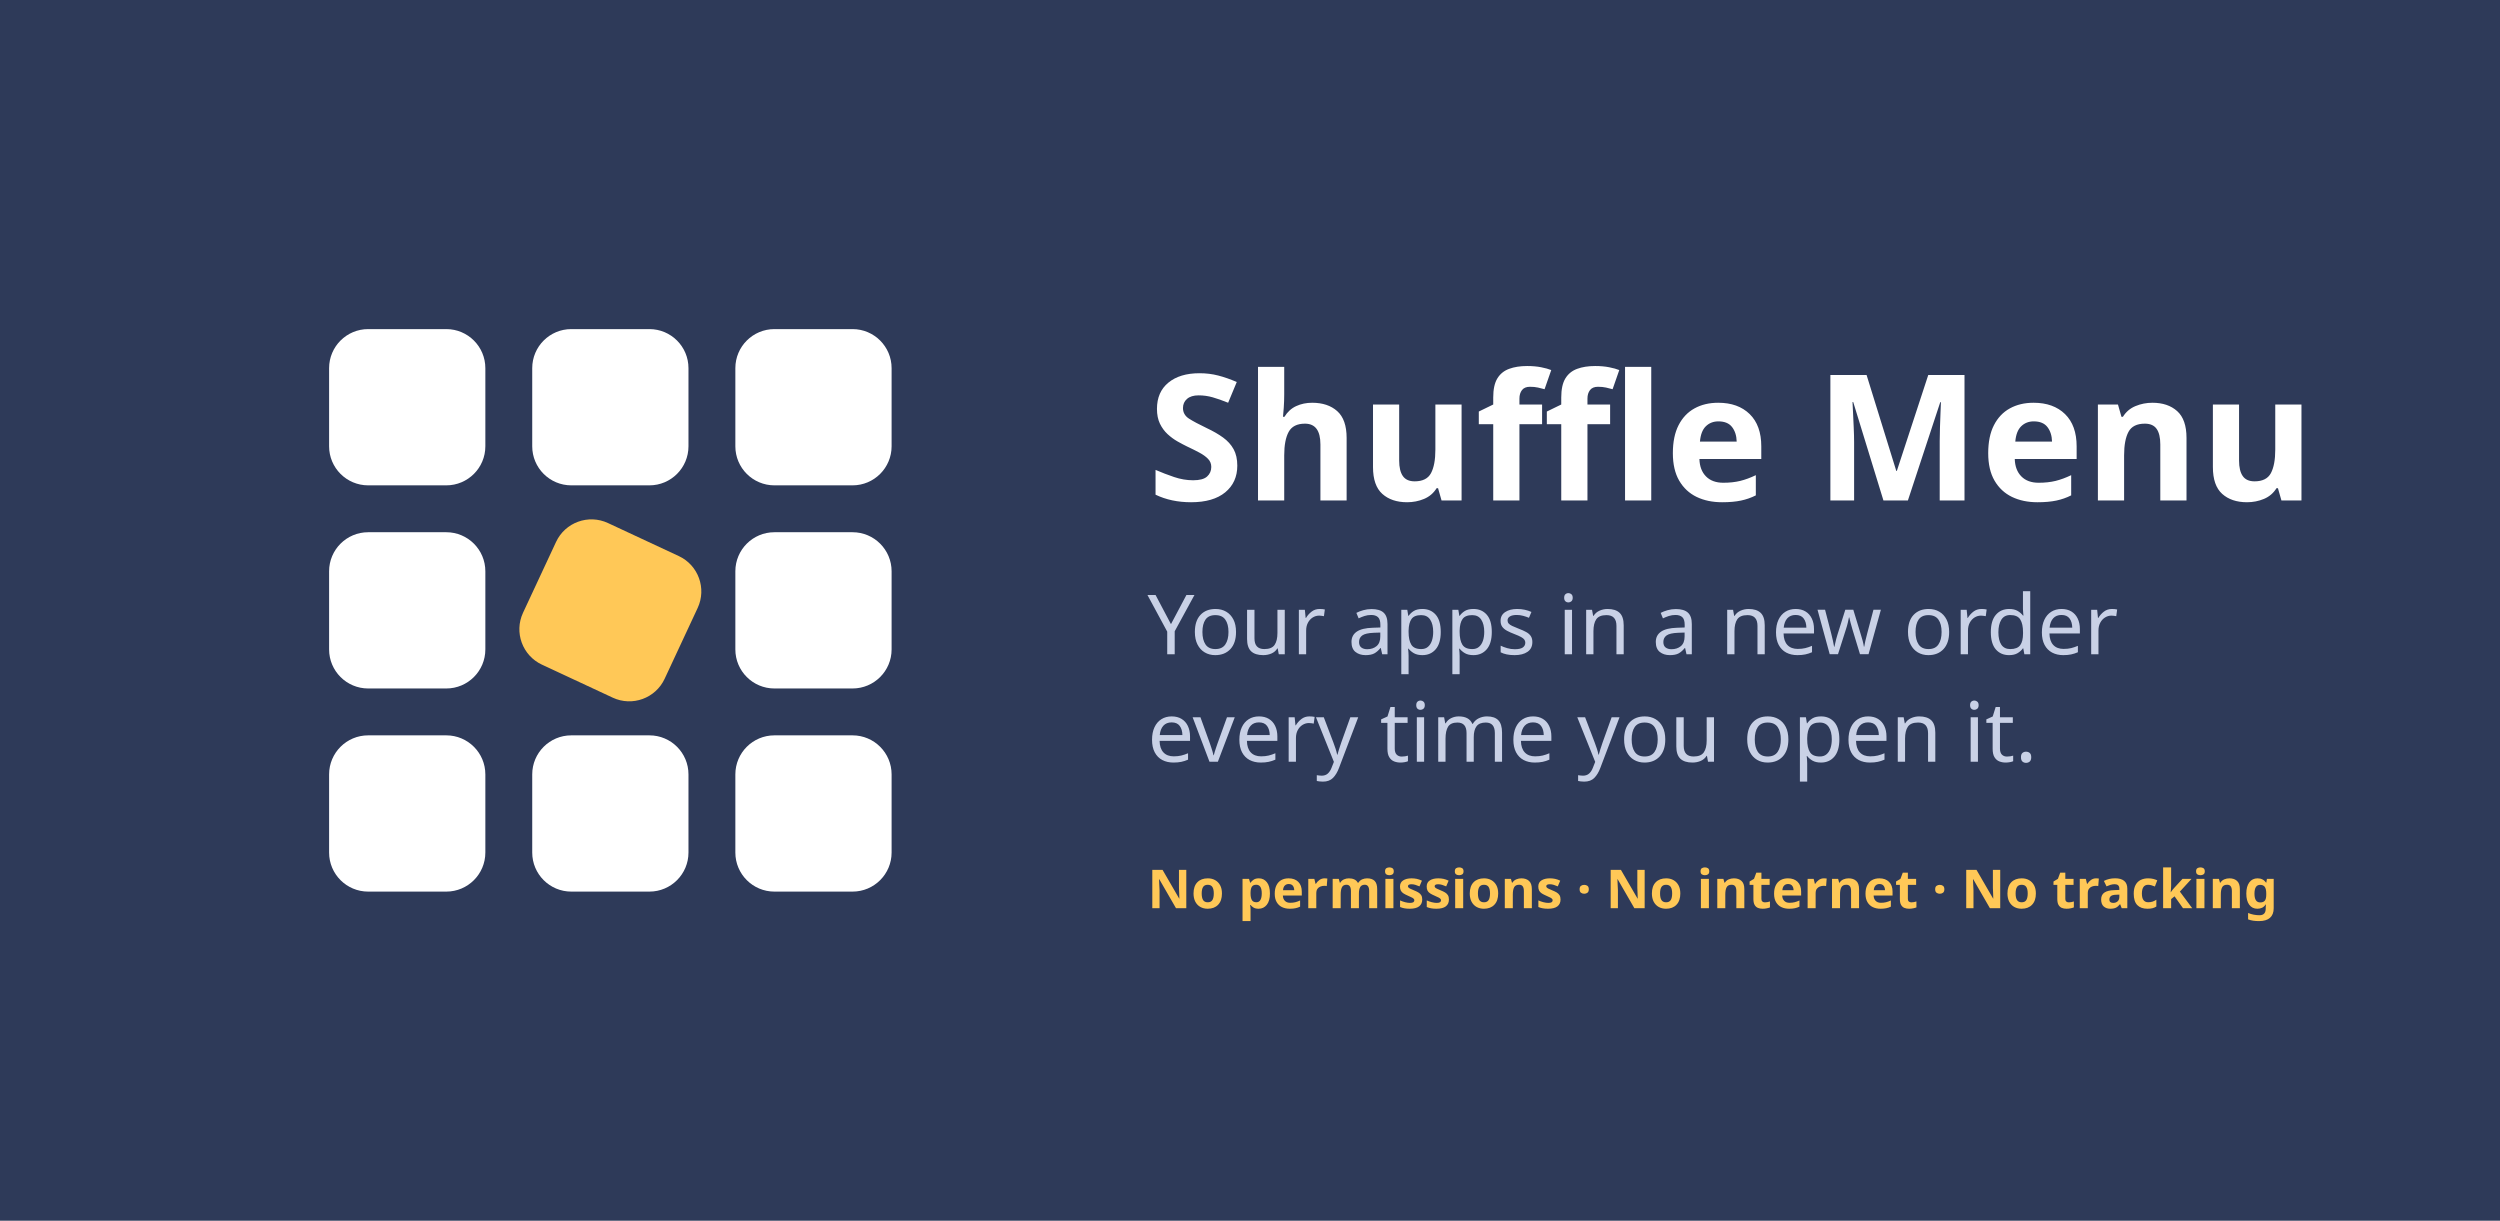
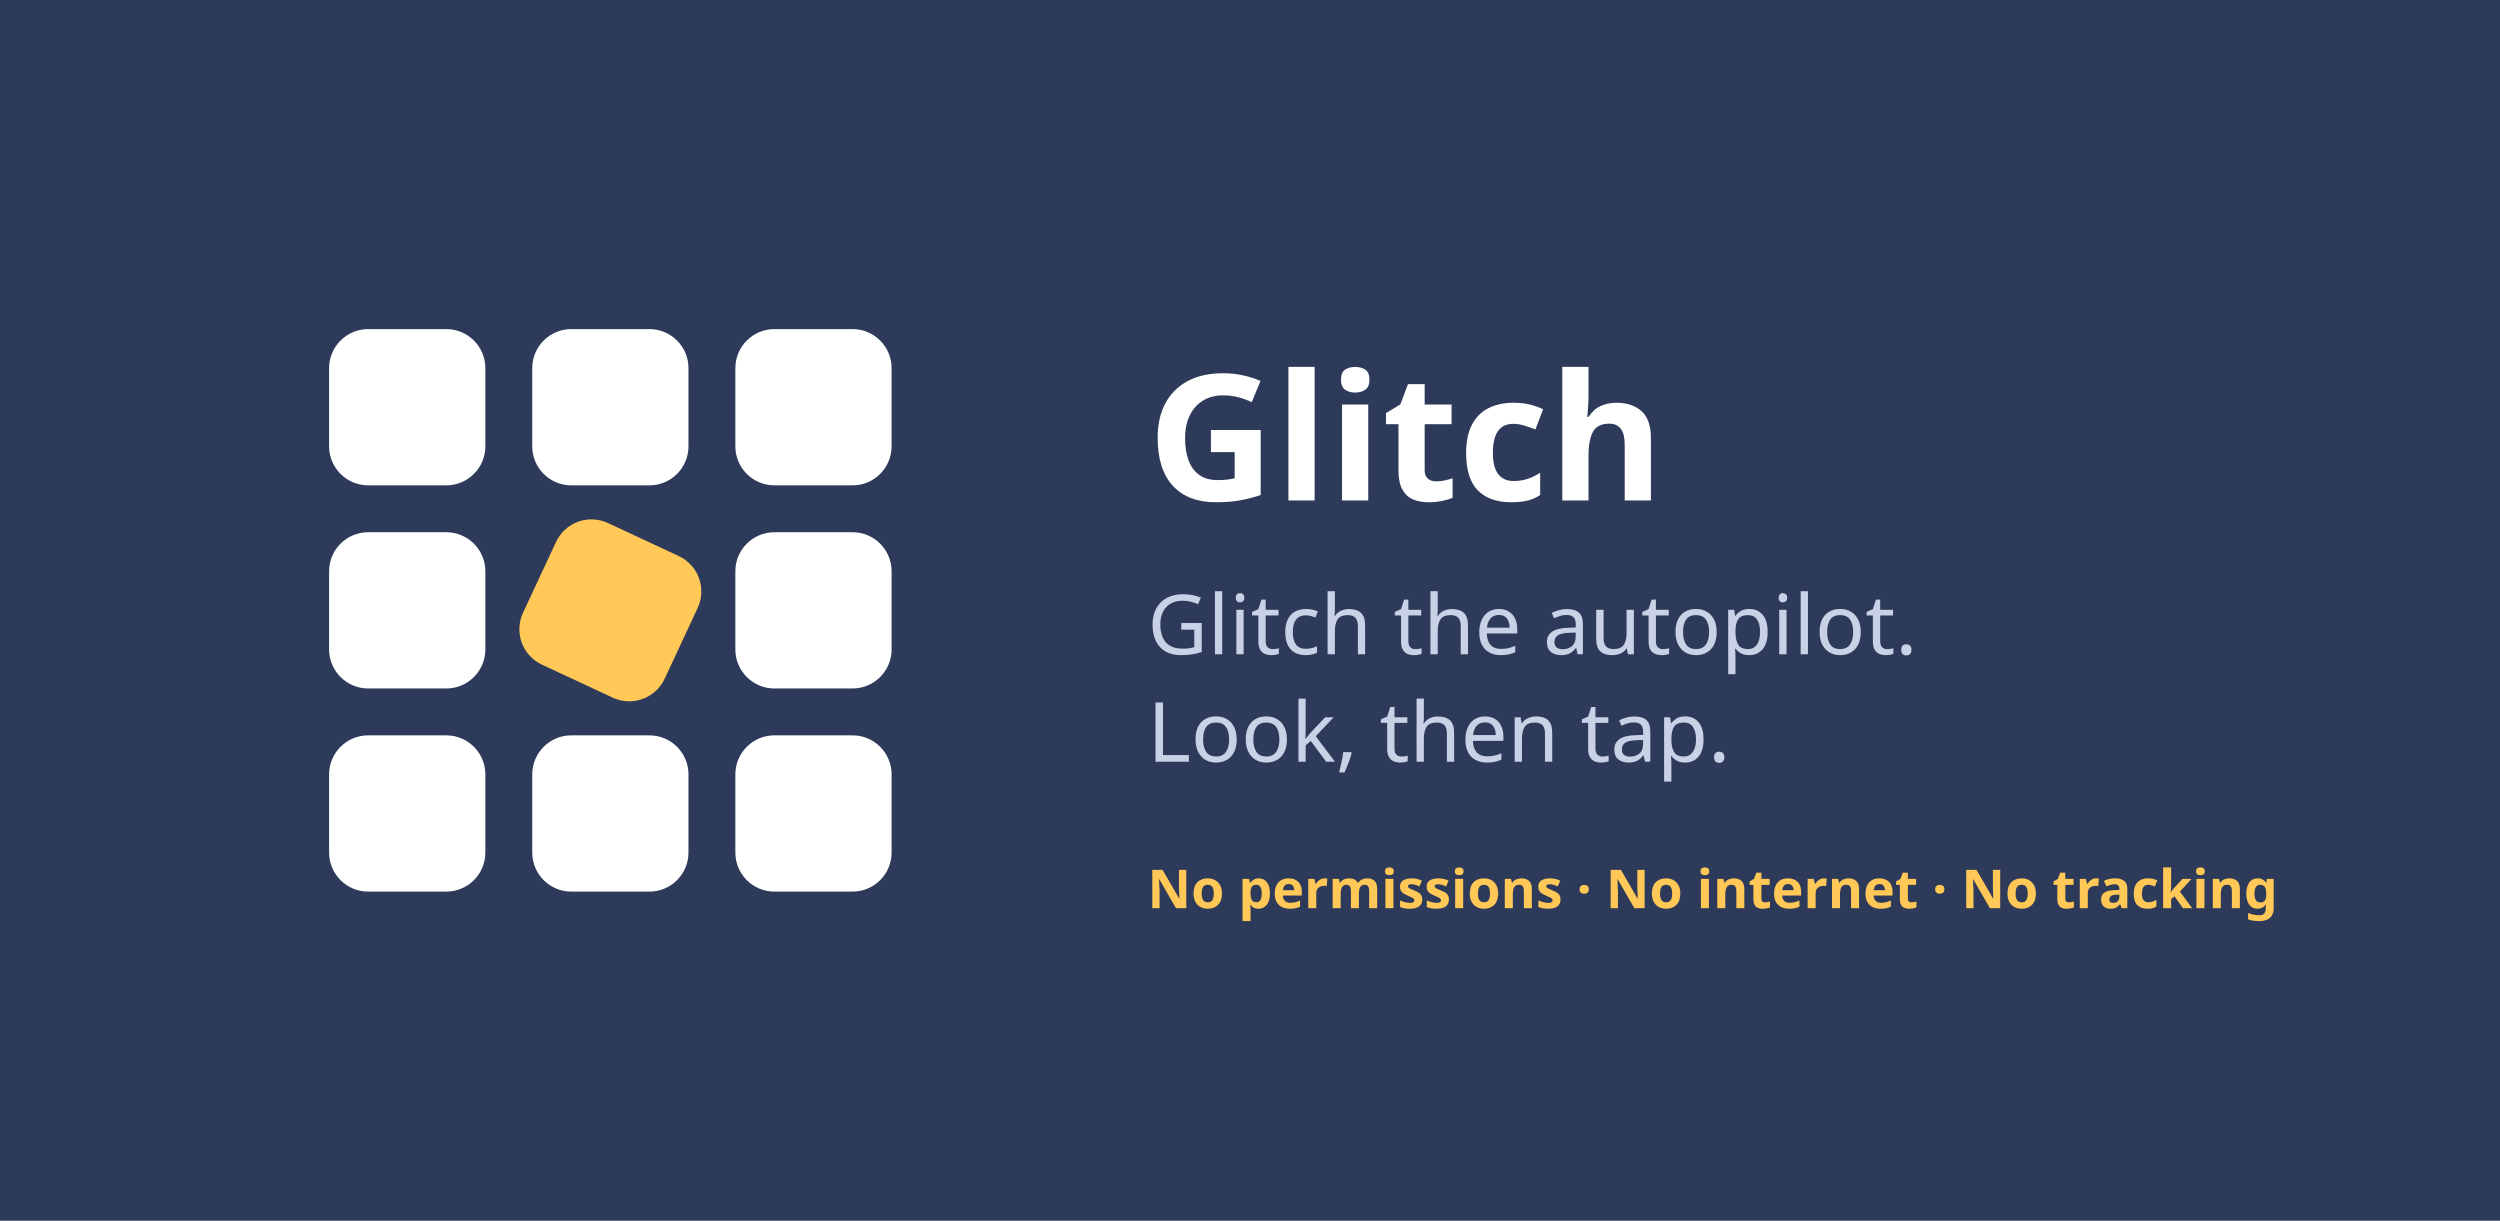
<svg xmlns="http://www.w3.org/2000/svg" width="1024" height="500" viewBox="0 0 1024 500">
  <rect width="1024" height="500" fill="#2E3A59" />
  <rect x="134.8" y="134.8" width="64" height="64" rx="16" fill="#FFFFFF" />
  <rect x="218" y="134.8" width="64" height="64" rx="16" fill="#FFFFFF" />
  <rect x="301.2" y="134.8" width="64" height="64" rx="16" fill="#FFFFFF" />
  <rect x="134.8" y="218" width="64" height="64" rx="16" fill="#FFFFFF" />
  <rect x="218" y="218" width="64" height="64" rx="16" fill="#FFC857" transform="rotate(25 250 250)" />
  <rect x="301.2" y="218" width="64" height="64" rx="16" fill="#FFFFFF" />
  <rect x="134.8" y="301.2" width="64" height="64" rx="16" fill="#FFFFFF" />
  <rect x="218" y="301.2" width="64" height="64" rx="16" fill="#FFFFFF" />
  <rect x="301.2" y="301.2" width="64" height="64" rx="16" fill="#FFFFFF" />
  <g font-family="Noto Sans, sans-serif">
-     <text x="470" y="205" font-size="72" font-weight="700" fill="#FFFFFF">Shuffle Menu</text>
-     <text x="470" y="268" font-size="34" fill="#C9D1E6">Your apps in a new order</text>
-     <text x="470" y="312" font-size="34" fill="#C9D1E6">every time you open it.</text>
+     <text x="470" y="205" font-size="72" font-weight="700" fill="#FFFFFF">Glitch</text>
+     <text x="470" y="268" font-size="34" fill="#C9D1E6">Glitch the autopilot.</text>
+     <text x="470" y="312" font-size="34" fill="#C9D1E6">Look, then tap.</text>
    <text x="470" y="372" font-size="22" font-weight="700" fill="#FFC857">No permissions · No internet · No tracking</text>
  </g>
</svg>
